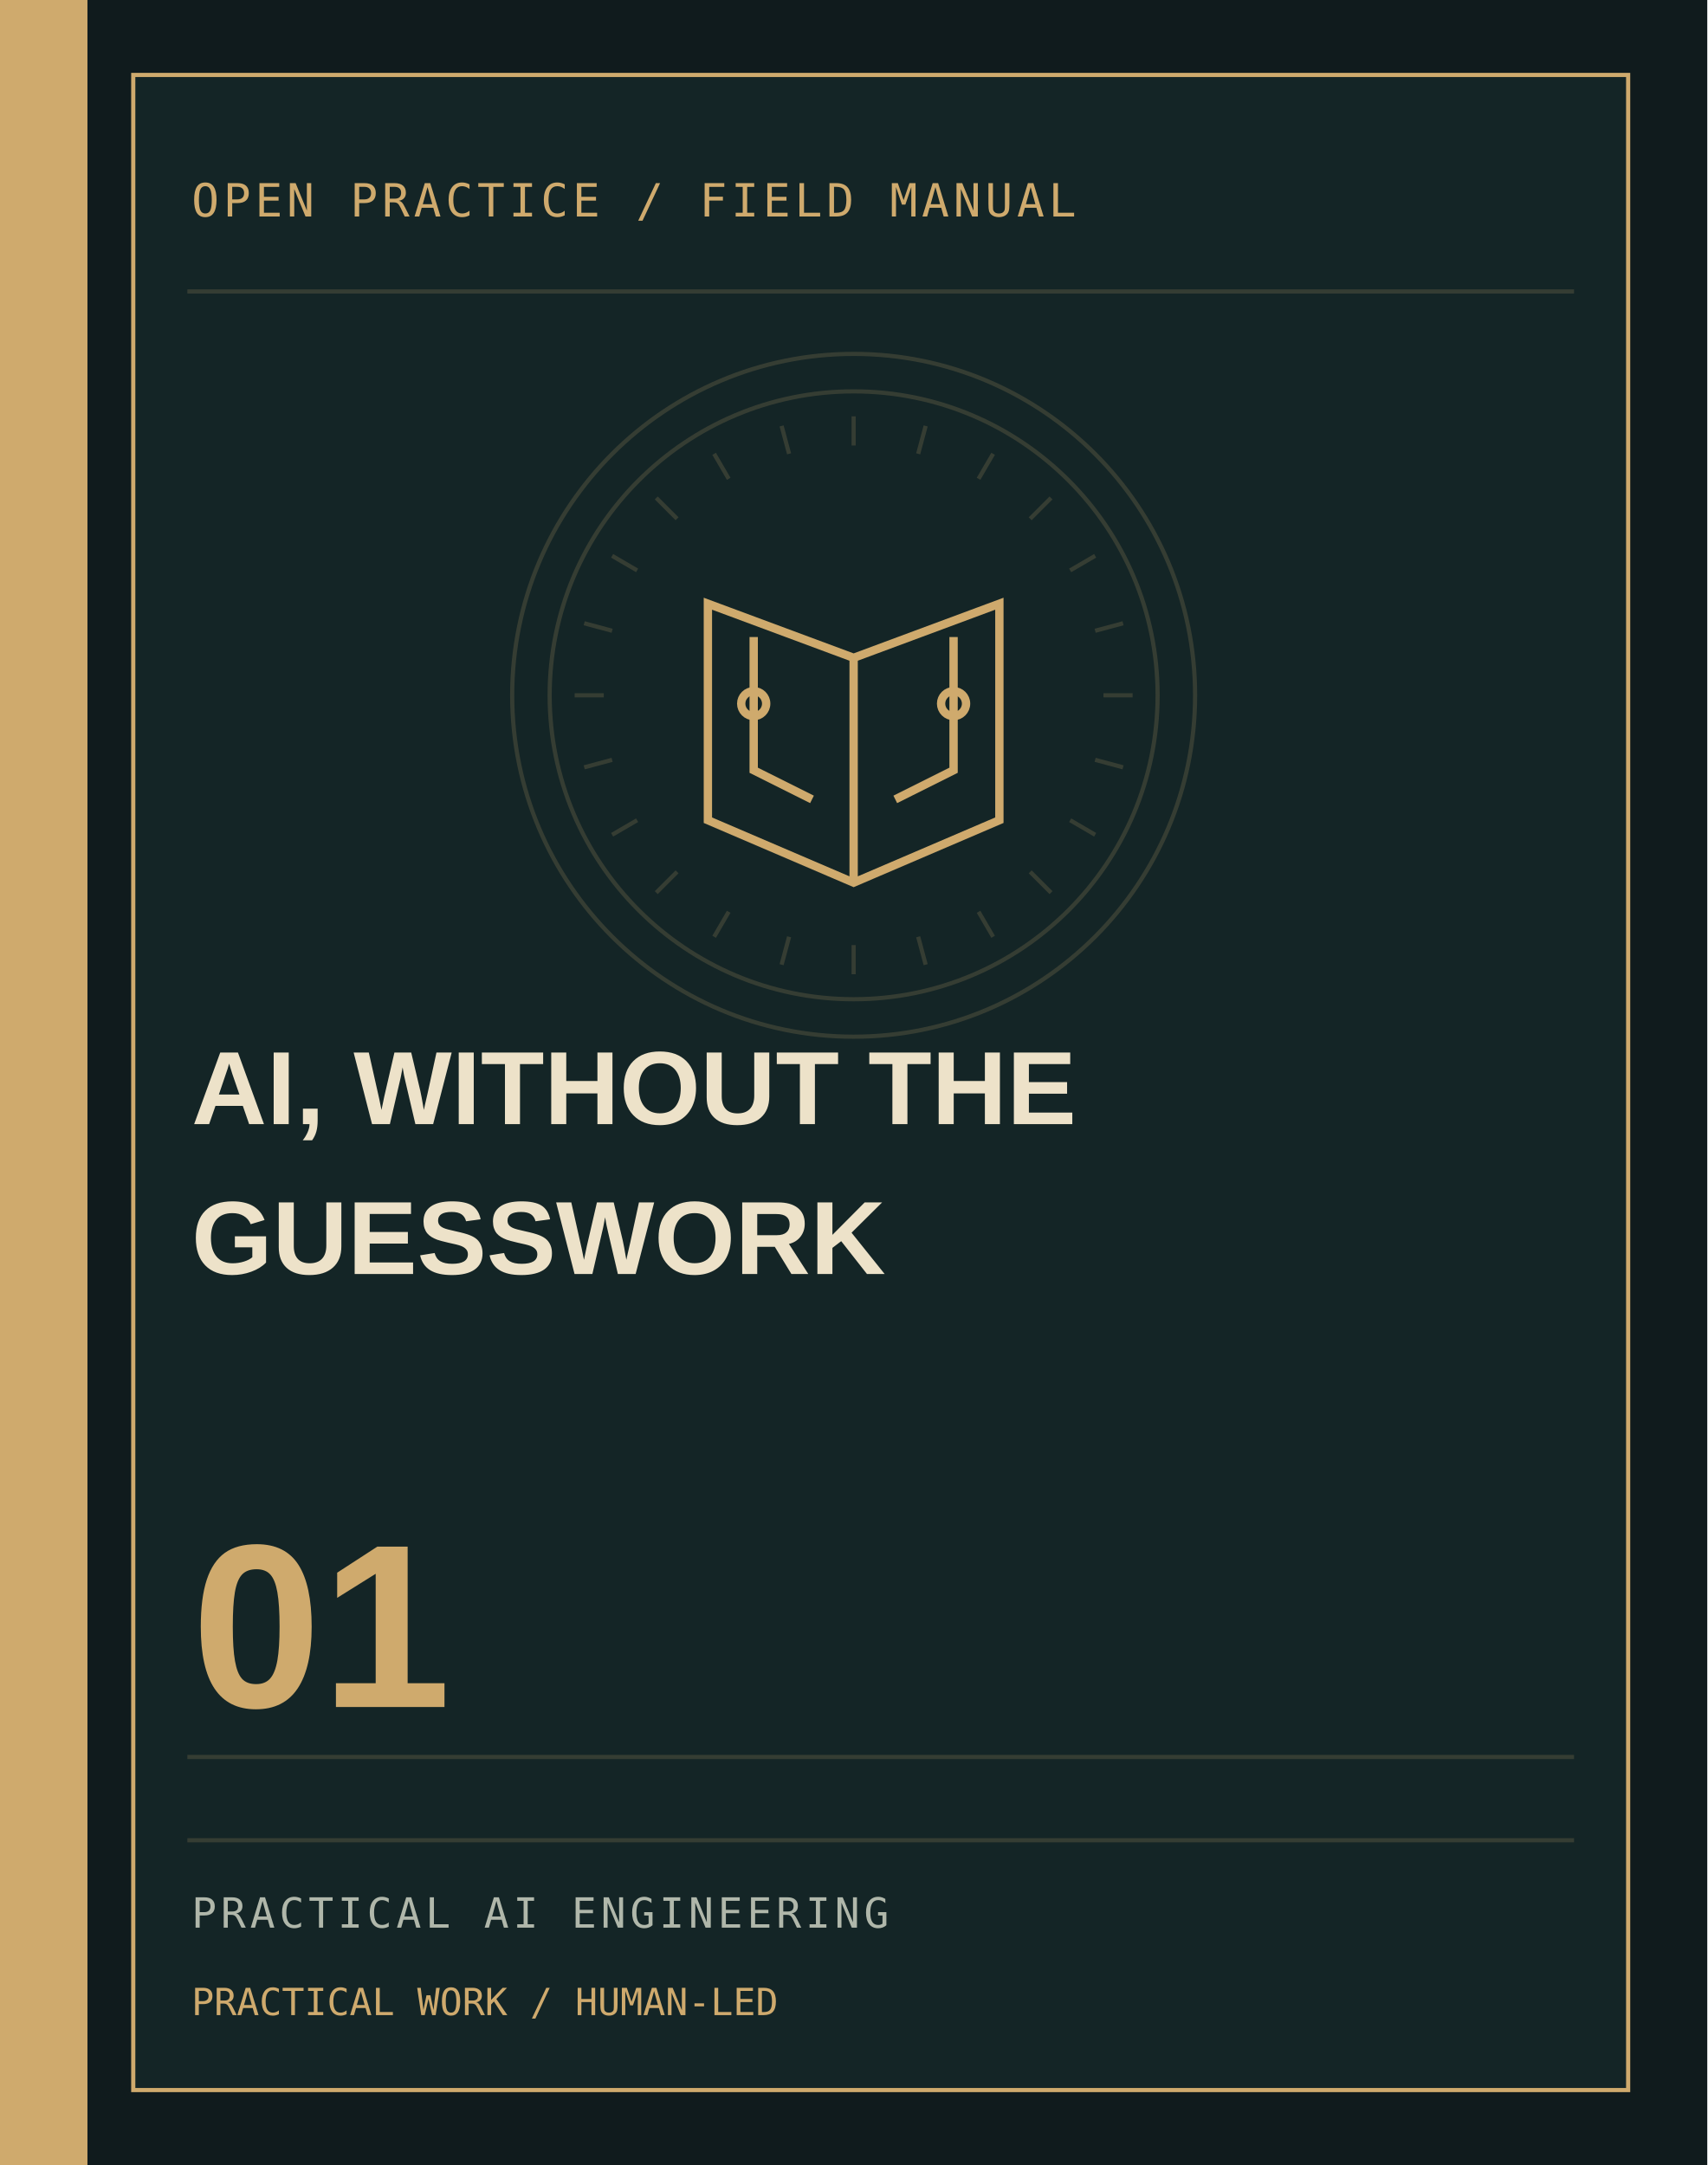
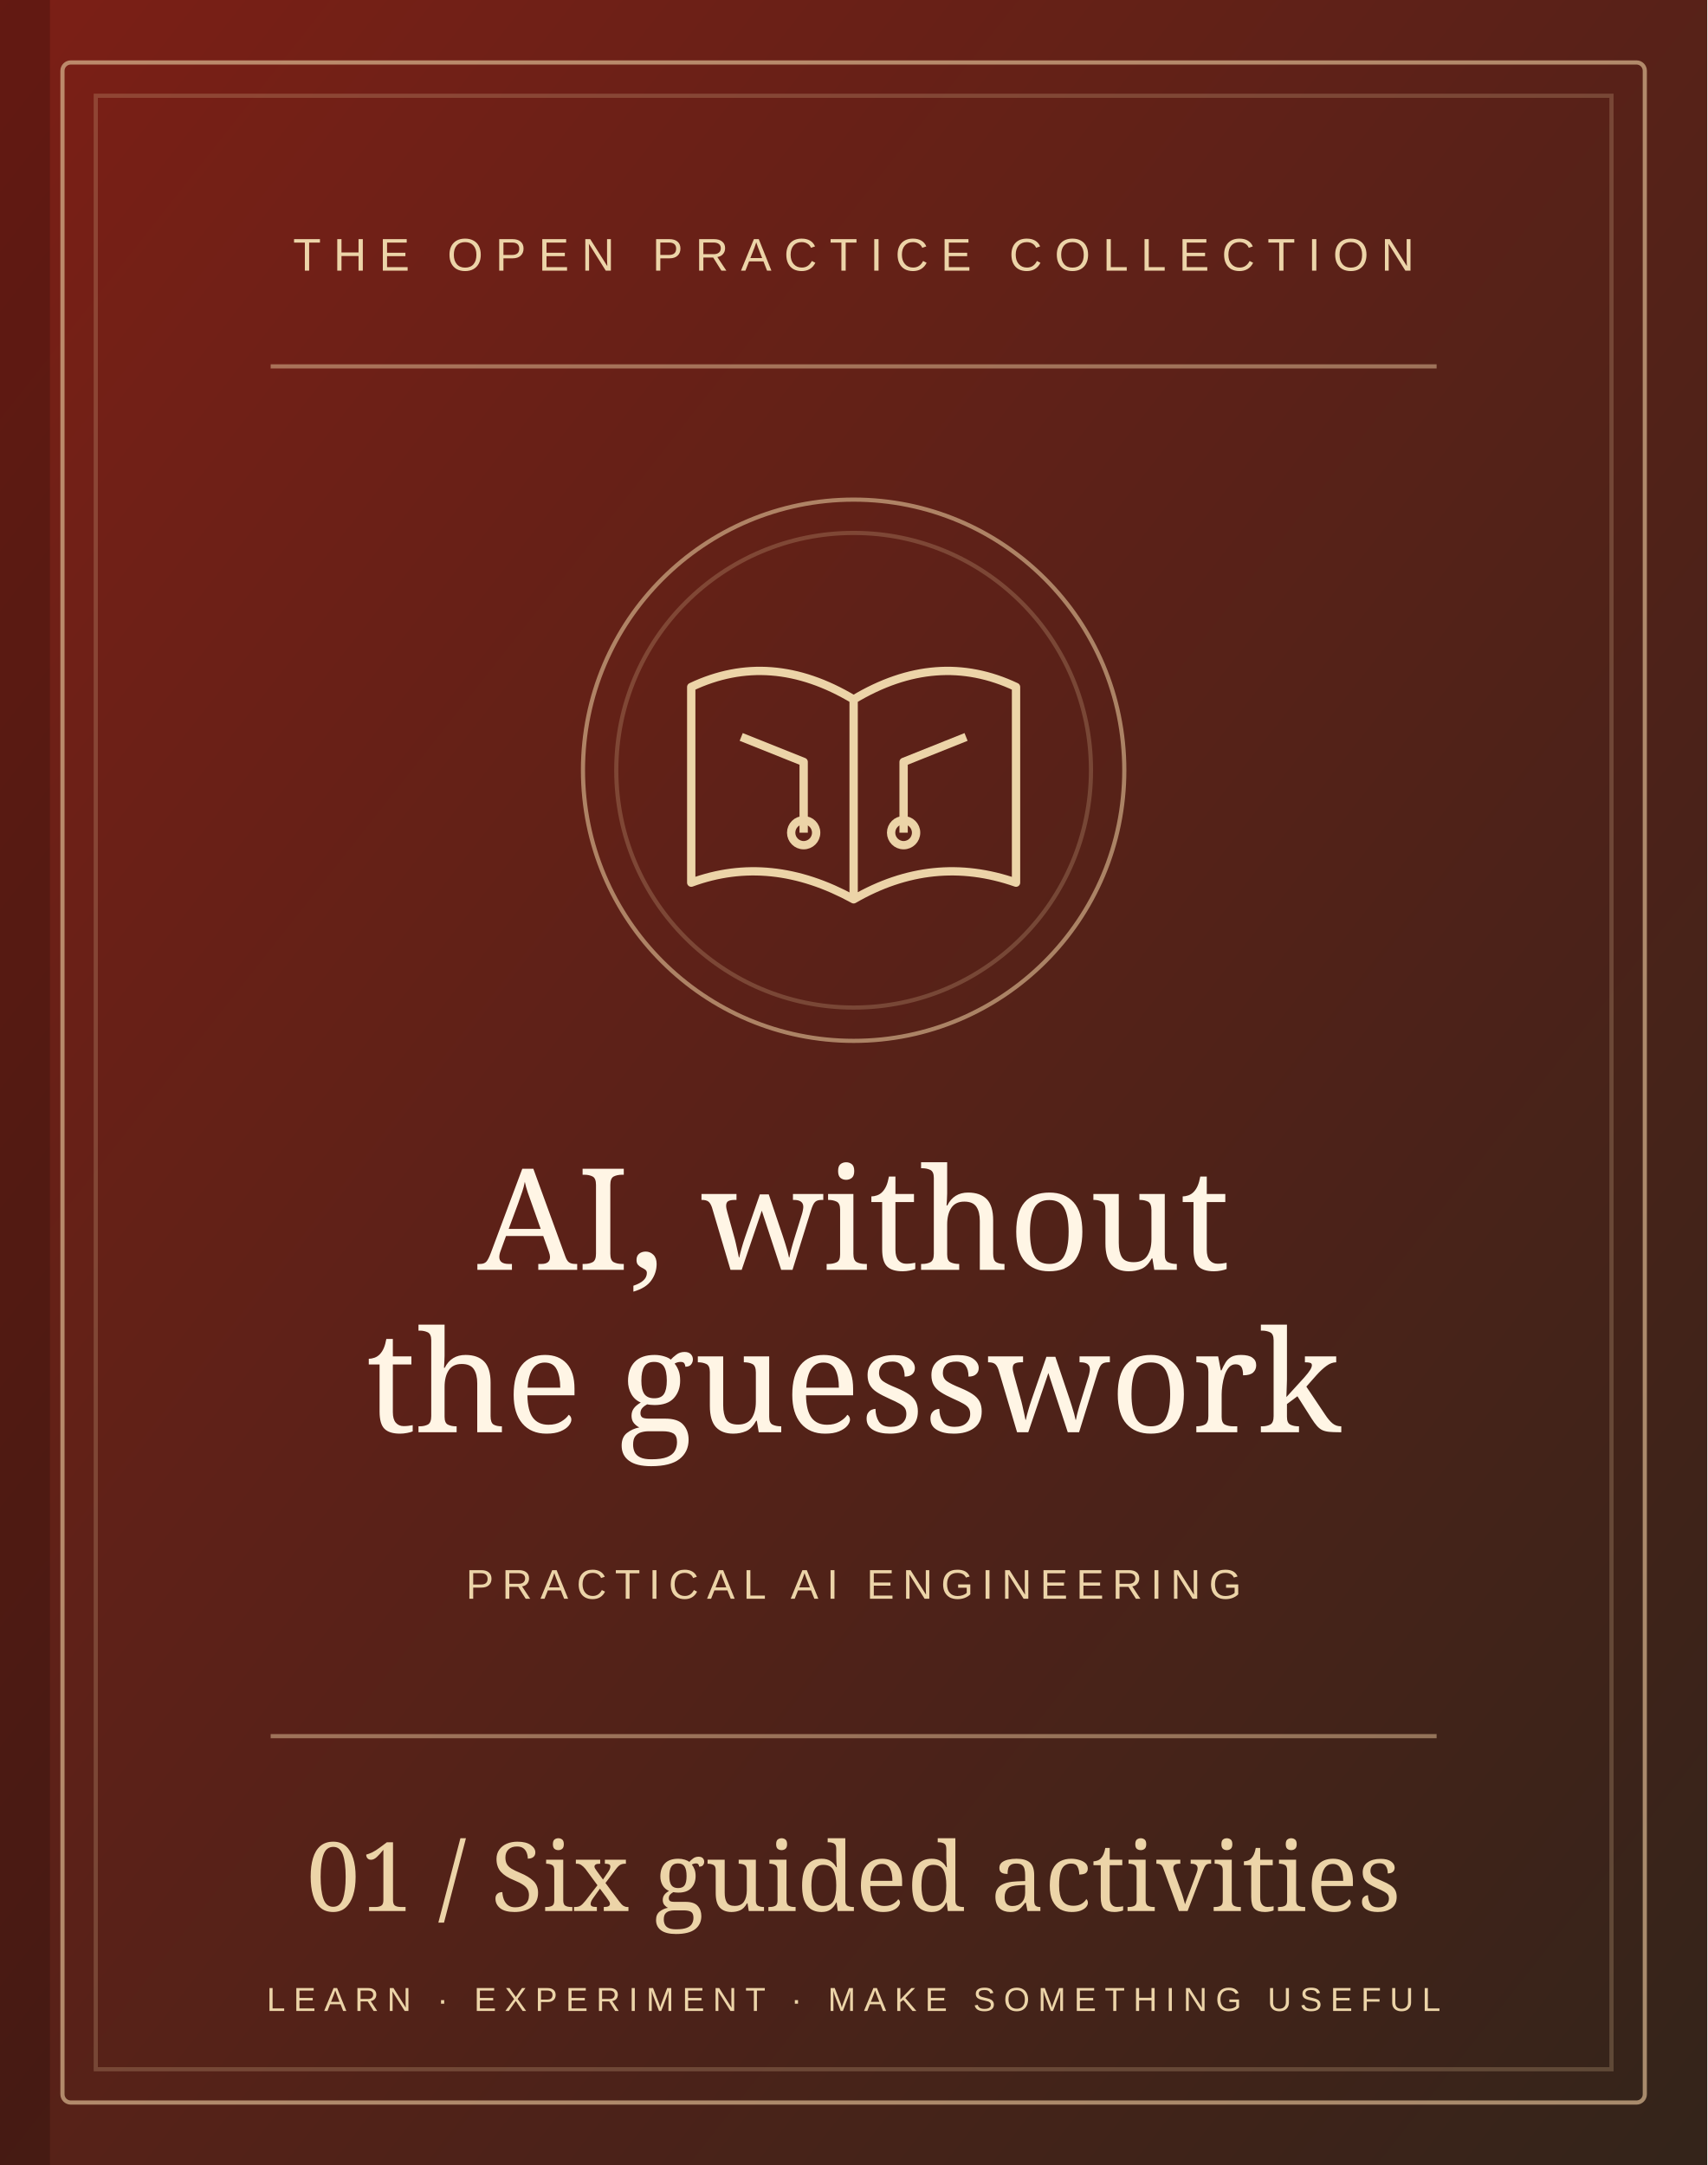
<svg xmlns="http://www.w3.org/2000/svg" viewBox="0 0 410 520">
-   <rect width="410" height="520" fill="#101b1d" />
-   <path d="M0 0H21V520H0" fill="#cfaa6d" />
-   <rect x="32" y="18" width="359" height="484" fill="#142526" stroke="#cfaa6d" stroke-width="1" />
-   <g fill="none" stroke="#cfaa6d" opacity=".18">
-     <path d="M45 70H378M45 422H378M45 442H378" />
-     <circle cx="205" cy="167" r="82" />
-     <circle cx="205" cy="167" r="73" />
-     <path d="M265.0,167.0 L272.0,167.0" />
-     <path d="M263.0,182.5 L269.7,184.3" />
-     <path d="M257.0,197.0 L263.0,200.5" />
-     <path d="M247.4,209.4 L252.4,214.4" />
-     <path d="M235.0,219.0 L238.5,225.0" />
-     <path d="M220.5,225.0 L222.3,231.7" />
-     <path d="M205.0,227.0 L205.0,234.0" />
-     <path d="M189.5,225.0 L187.7,231.7" />
-     <path d="M175.0,219.0 L171.5,225.0" />
-     <path d="M162.6,209.4 L157.6,214.4" />
-     <path d="M153.0,197.0 L147.0,200.5" />
-     <path d="M147.0,182.5 L140.3,184.3" />
-     <path d="M145.0,167.0 L138.0,167.0" />
-     <path d="M147.0,151.5 L140.3,149.7" />
-     <path d="M153.0,137.0 L147.0,133.5" />
-     <path d="M162.6,124.6 L157.6,119.6" />
-     <path d="M175.0,115.0 L171.5,109.0" />
-     <path d="M189.5,109.0 L187.7,102.3" />
-     <path d="M205.0,107.0 L205.0,100.0" />
-     <path d="M220.5,109.0 L222.3,102.3" />
-     <path d="M235.0,115.0 L238.5,109.0" />
-     <path d="M247.4,124.6 L252.4,119.6" />
-     <path d="M257.0,137.0 L263.0,133.5" />
-     <path d="M263.0,151.5 L269.7,149.7" />
+   <defs>
+     <linearGradient id="cover" x2="1" y2="1">
+       <stop stop-color="#7c1f16" />
+       <stop offset="1" stop-color="#33241a" />
+     </linearGradient>
+   </defs>
+   <rect width="410" height="520" fill="url(#cover)" />
+   <rect x="15" y="15" width="380" height="490" rx="2" fill="none" stroke="#d9b78f" opacity=".7" />
+   <rect x="23" y="23" width="364" height="474" fill="none" stroke="#d9b78f" opacity=".25" />
+   <path d="M0 0h12v520H0" fill="#000" opacity=".2" />
+   <text x="205" y="65" text-anchor="middle" fill="#ecd4a8" font-family="Arial,sans-serif" font-size="11" letter-spacing="3">THE OPEN PRACTICE COLLECTION</text>
+   <path d="M65 88h280M65 417h280" stroke="#d9b78f" opacity=".55" />
+   <circle cx="205" cy="185" r="65" fill="none" stroke="#d9b78f" opacity=".65" />
+   <circle cx="205" cy="185" r="57" fill="none" stroke="#d9b78f" opacity=".25" />
+   <g fill="none" stroke="#ecd4a8" stroke-width="2" stroke-linejoin="round">
+     <path d="M166 165q19-9 39 3 20-12 39-3v47q-20-7-39 4-20-11-39-4zM205 168v48M178 177l15 6v17M232 177l-15 6v17" />
+     <circle cx="193" cy="200" r="3" />
+     <circle cx="217" cy="200" r="3" />
  </g>
-   <g fill="none" stroke="#cfaa6d" stroke-width="2">
-     <path d="M170 145L205 158L240 145V197L205 212L170 197Z M205 158V212 M181 153V185L195 192 M229 153V185L215 192" />
-     <circle cx="181" cy="169" r="3" />
-     <circle cx="229" cy="169" r="3" />
-   </g>
-   <text x="46" y="52" fill="#cfaa6d" font-size="11" font-family="monospace" letter-spacing="1">OPEN PRACTICE / FIELD MANUAL</text>
-   <text x="46" y="270" fill="#ede2c9" font-size="25" font-weight="900" font-family="Arial,sans-serif">AI, WITHOUT THE</text>
-   <text x="46" y="306" fill="#ede2c9" font-size="25" font-weight="900" font-family="Arial,sans-serif">GUESSWORK</text>
-   <text x="46" y="410" fill="#cfaa6d" font-size="56" font-weight="900" font-family="Arial,sans-serif">01</text>
-   <text x="46" y="463" fill="#b0b7aa" font-size="10" font-family="monospace" letter-spacing="1">PRACTICAL AI ENGINEERING</text>
-   <text x="46" y="484" fill="#cfaa6d" font-size="9" font-family="monospace">PRACTICAL WORK / HUMAN-LED</text>
+   <text x="205" y="305" text-anchor="middle" fill="#fff5e5" font-family="Georgia,serif" font-size="34">AI, without</text>
+   <text x="205" y="344" text-anchor="middle" fill="#fff5e5" font-family="Georgia,serif" font-size="34">the guesswork</text>
+   <text x="205" y="384" text-anchor="middle" fill="#ecd4a8" font-family="Arial,sans-serif" font-size="10" letter-spacing="2">PRACTICAL AI ENGINEERING</text>
+   <text x="205" y="459" text-anchor="middle" fill="#ecd4a8" font-family="Georgia,serif" font-size="23">01 / Six guided activities</text>
+   <text x="205" y="483" text-anchor="middle" fill="#ecd4a8" font-family="Arial,sans-serif" font-size="8" letter-spacing="2">LEARN · EXPERIMENT · MAKE SOMETHING USEFUL</text>
</svg>
